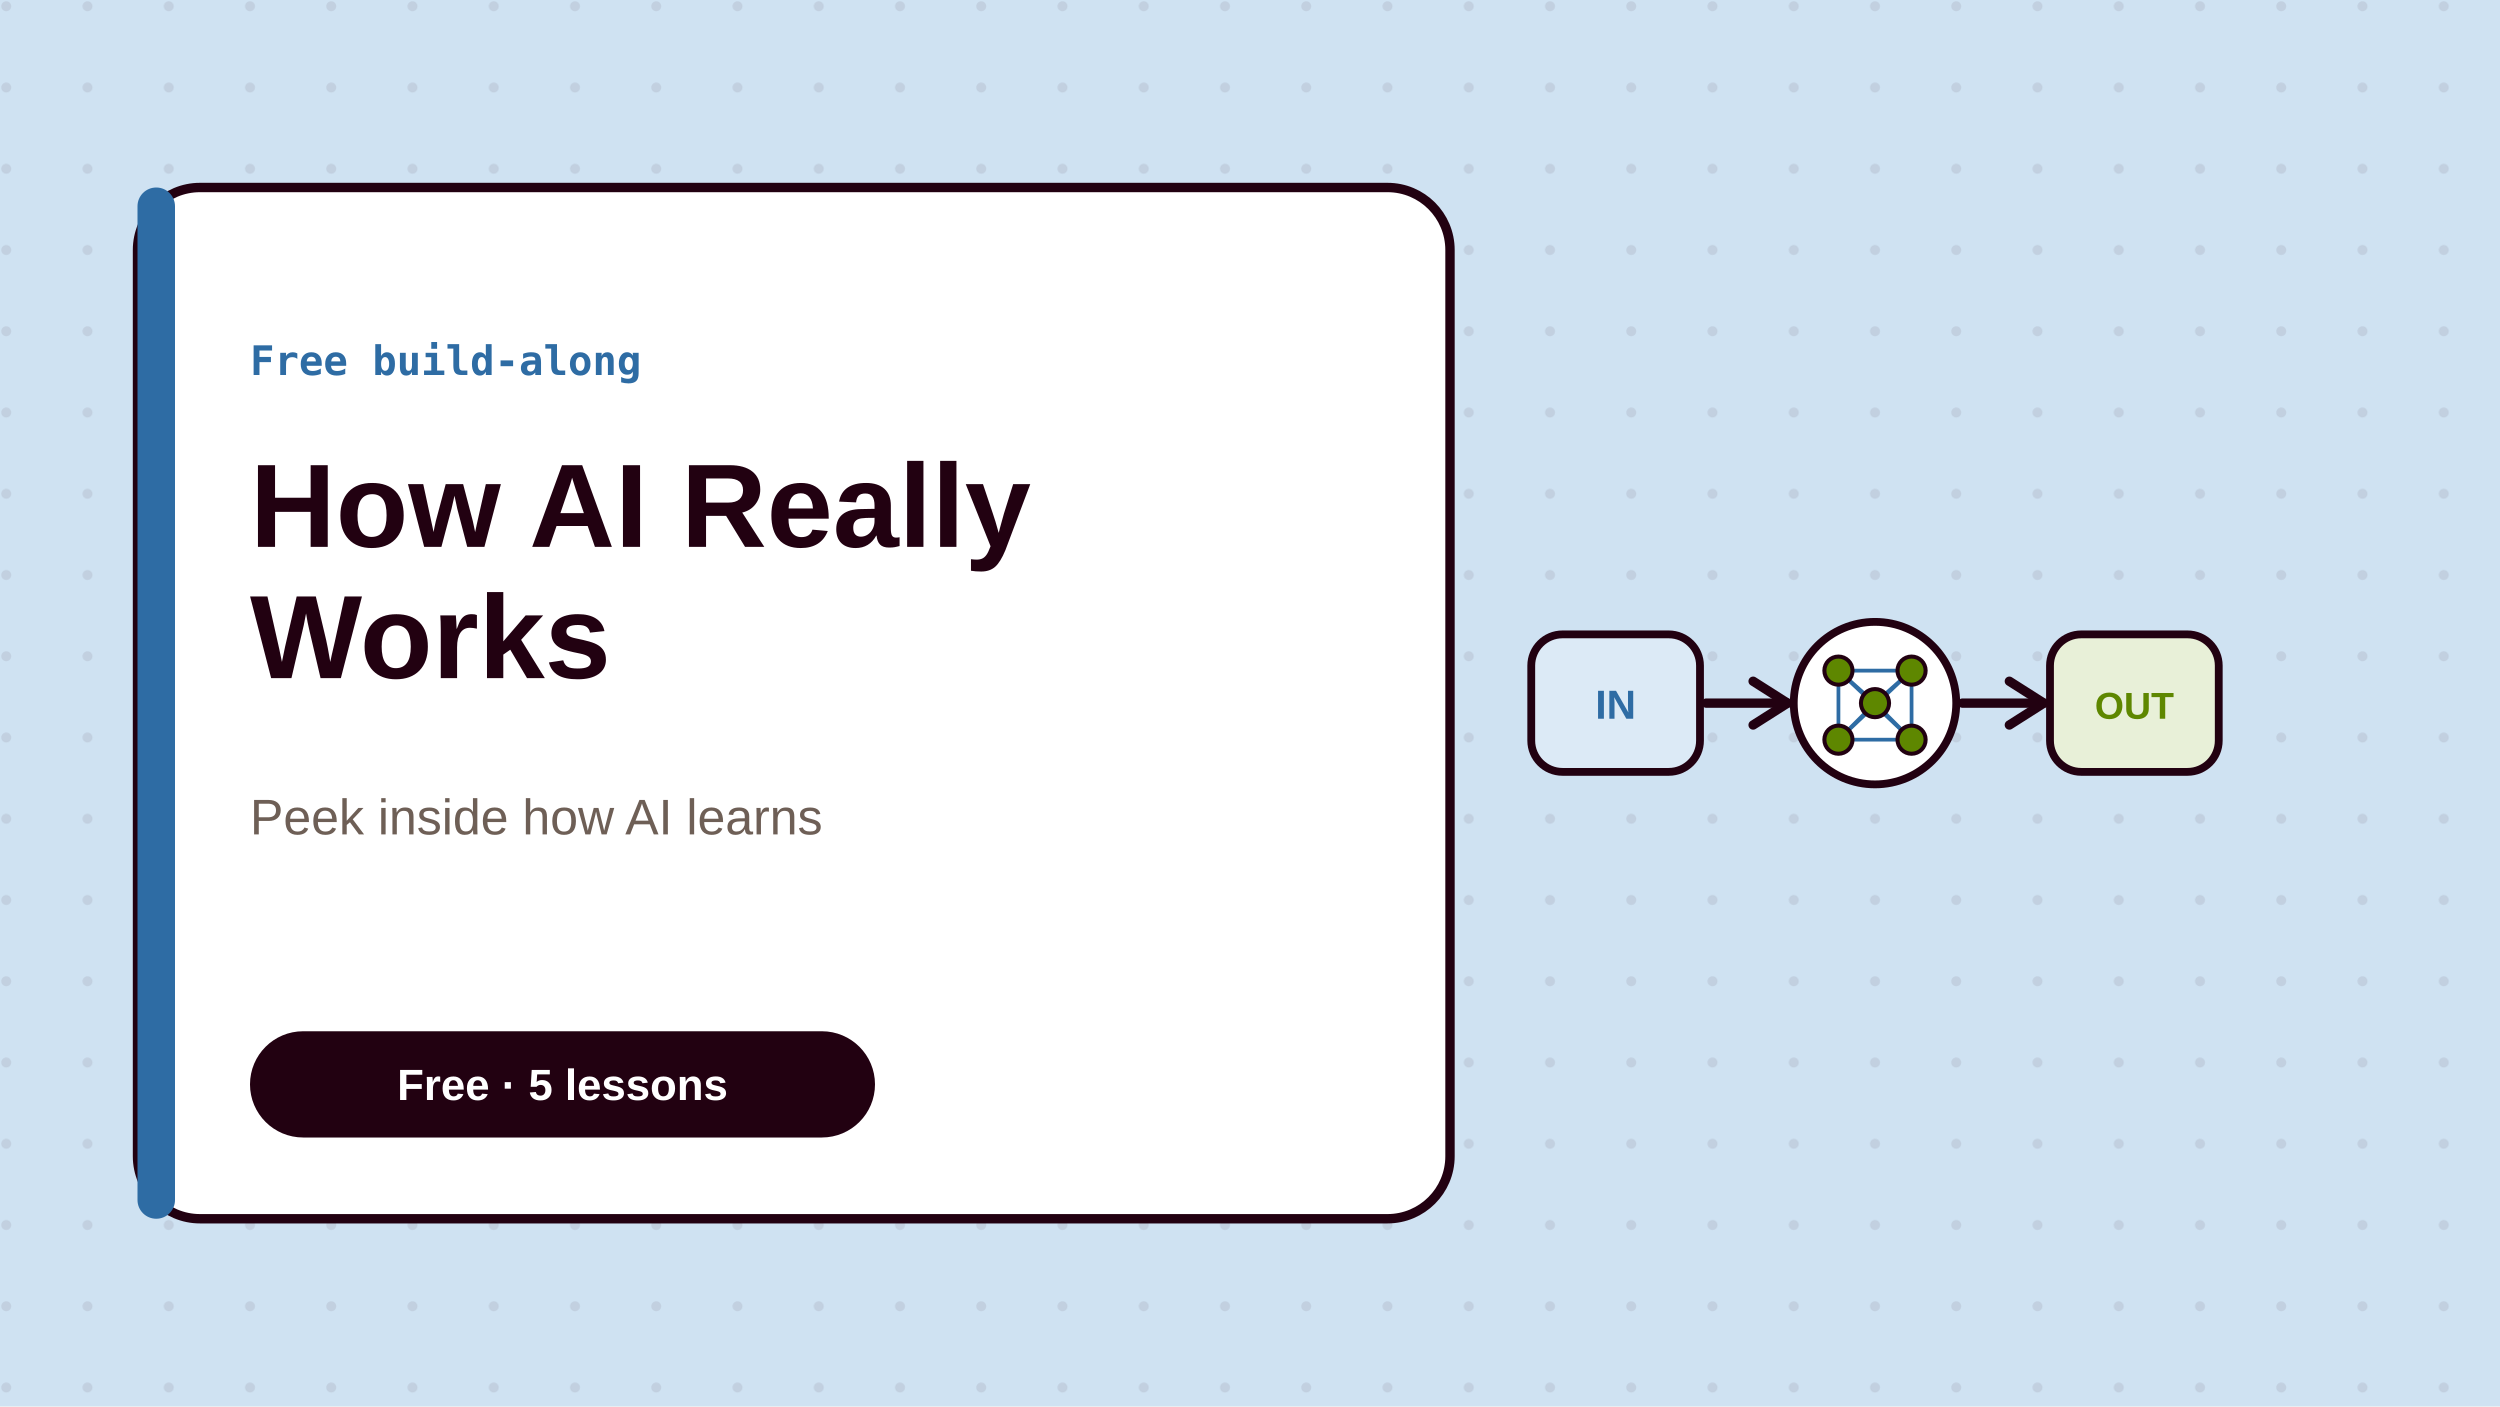
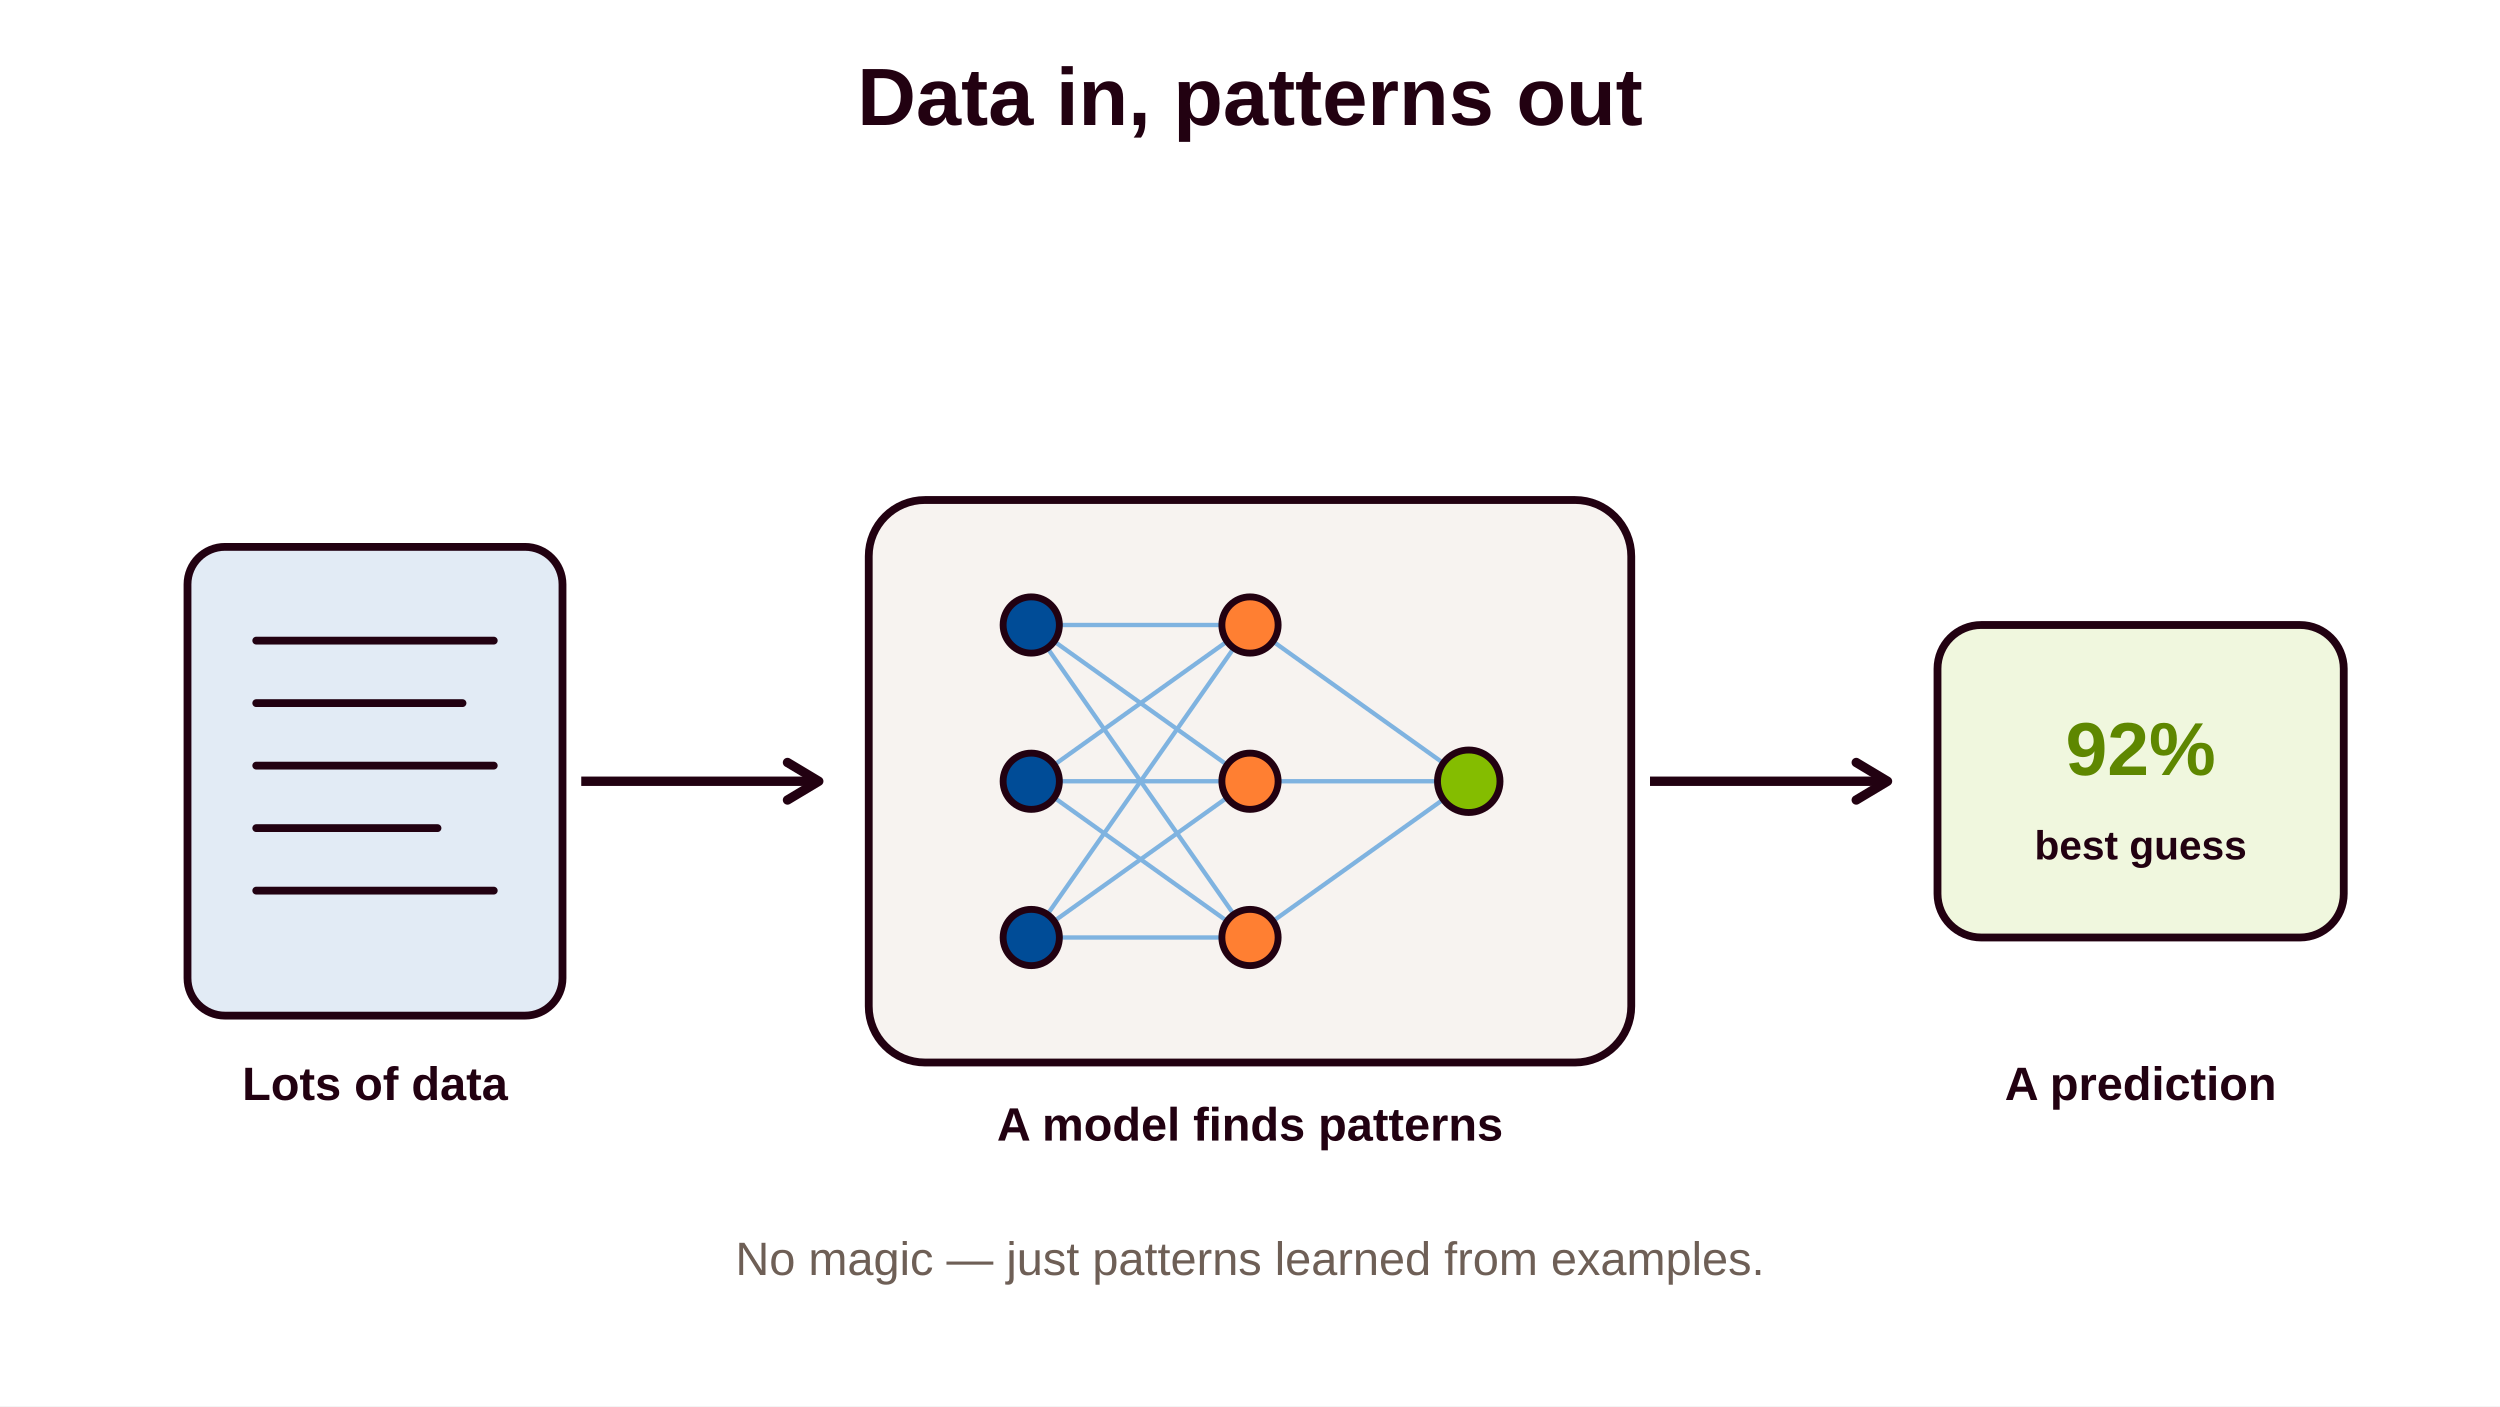
<svg xmlns="http://www.w3.org/2000/svg" viewBox="0 0 800 450">
-   <rect width="800" height="450" fill="#CFE2F2" />
-   <defs>
-     <pattern id="d" width="26" height="26" patternUnits="userSpaceOnUse">
-       <circle cx="2" cy="2" r="1.6" fill="#220111" opacity="0.08" />
-     </pattern>
-   </defs>
-   <rect width="800" height="450" fill="url(#d)" />
-   <rect x="44" y="60" width="420" height="330" rx="20" fill="#fff" stroke="#220111" stroke-width="3" />
-   <rect x="44" y="60" width="12" height="330" rx="6" fill="#2E6CA4" />
-   <text x="80" y="120" text-anchor="start" font-family="'Space Mono',ui-monospace,monospace" font-weight="700" font-size="13" fill="#2E6CA4">Free build-along</text>
-   <text x="80" y="175" text-anchor="start" font-family="Jost,Arial,sans-serif" font-weight="800" font-size="38" fill="#220111">How AI Really</text>
-   <text x="80" y="217" text-anchor="start" font-family="Jost,Arial,sans-serif" font-weight="800" font-size="38" fill="#220111">Works</text>
-   <text x="80" y="267" text-anchor="start" font-family="Jost,Arial,sans-serif" font-weight="500" font-size="16" fill="#6E5F56">Peek inside how AI learns</text>
-   <rect x="80" y="330" width="200" height="34" rx="17" fill="#220111" />
-   <text x="180" y="352" text-anchor="middle" font-family="Jost,Arial,sans-serif" font-weight="700" font-size="14" fill="#fff">Free · 5 lessons</text>
-   <rect x="490" y="203" width="54" height="44" rx="10" fill="#DCEAF6" stroke="#220111" stroke-width="2.5" />
-   <text x="517" y="230" text-anchor="middle" font-family="Jost,Arial,sans-serif" font-weight="800" font-size="13" fill="#2E6CA4">IN</text>
-   <circle cx="600" cy="225" r="26" fill="#fff" stroke="#220111" stroke-width="2.5" />
-   <line x1="588.3" y1="214.6" x2="611.7" y2="214.6" stroke="#2E6CA4" stroke-width="1.2" stroke-linecap="round" />
-   <line x1="588.3" y1="214.6" x2="588.3" y2="236.7" stroke="#2E6CA4" stroke-width="1.2" stroke-linecap="round" />
-   <line x1="588.3" y1="214.6" x2="611.7" y2="236.7" stroke="#2E6CA4" stroke-width="1.2" stroke-linecap="round" />
-   <line x1="588.3" y1="214.6" x2="600" y2="225" stroke="#2E6CA4" stroke-width="1.2" stroke-linecap="round" />
-   <line x1="611.7" y1="214.6" x2="588.3" y2="236.7" stroke="#2E6CA4" stroke-width="1.2" stroke-linecap="round" />
-   <line x1="611.7" y1="214.6" x2="611.7" y2="236.7" stroke="#2E6CA4" stroke-width="1.2" stroke-linecap="round" />
-   <line x1="611.7" y1="214.6" x2="600" y2="225" stroke="#2E6CA4" stroke-width="1.2" stroke-linecap="round" />
-   <line x1="588.3" y1="236.7" x2="611.7" y2="236.7" stroke="#2E6CA4" stroke-width="1.2" stroke-linecap="round" />
-   <line x1="588.3" y1="236.7" x2="600" y2="225" stroke="#2E6CA4" stroke-width="1.2" stroke-linecap="round" />
-   <line x1="611.7" y1="236.7" x2="600" y2="225" stroke="#2E6CA4" stroke-width="1.2" stroke-linecap="round" />
-   <circle cx="588.3" cy="214.6" r="4.5" fill="#5E8700" stroke="#220111" stroke-width="1.3" />
-   <circle cx="611.7" cy="214.6" r="4.5" fill="#5E8700" stroke="#220111" stroke-width="1.3" />
-   <circle cx="588.3" cy="236.7" r="4.5" fill="#5E8700" stroke="#220111" stroke-width="1.3" />
-   <circle cx="611.7" cy="236.7" r="4.5" fill="#5E8700" stroke="#220111" stroke-width="1.3" />
-   <circle cx="600" cy="225" r="4.5" fill="#5E8700" stroke="#220111" stroke-width="1.3" />
-   <rect x="656" y="203" width="54" height="44" rx="10" fill="#E8F0D8" stroke="#220111" stroke-width="2.5" />
-   <text x="683" y="230" text-anchor="middle" font-family="Jost,Arial,sans-serif" font-weight="800" font-size="12" fill="#5E8700">OUT</text>
-   <line x1="546" y1="225" x2="572" y2="225" stroke="#220111" stroke-width="3" stroke-linecap="round" />
-   <path d="M561 232 L572 225 L561 218" fill="none" stroke="#220111" stroke-width="3" stroke-linecap="round" stroke-linejoin="round" />
-   <line x1="628" y1="225" x2="654" y2="225" stroke="#220111" stroke-width="3" stroke-linecap="round" />
-   <path d="M643 232 L654 225 L643 218" fill="none" stroke="#220111" stroke-width="3" stroke-linecap="round" stroke-linejoin="round" />
+   <rect width="800" height="450" fill="#fff" />
+   <text x="400" y="40" text-anchor="middle" font-family="Jost,Arial,sans-serif" font-weight="800" font-size="26" fill="#220111">Data in, patterns out</text>
+   <g>
+     <rect x="60" y="175" width="120" height="150" rx="12" fill="#E2EBF5" stroke="#220111" stroke-width="2.5" />
+     <g stroke="#220111" stroke-width="2.5" stroke-linecap="round">
+       <line x1="82" y1="205" x2="158" y2="205" />
+       <line x1="82" y1="225" x2="148" y2="225" />
+       <line x1="82" y1="245" x2="158" y2="245" />
+       <line x1="82" y1="265" x2="140" y2="265" />
+       <line x1="82" y1="285" x2="158" y2="285" />
+     </g>
+     <text x="120" y="352" text-anchor="middle" font-family="Jost,Arial,sans-serif" font-weight="600" font-size="15" fill="#220111">Lots of data</text>
+   </g>
+   <line x1="186" y1="250" x2="262" y2="250" stroke="#220111" stroke-width="3" />
+   <path d="M252 244 L262 250 L252 256" fill="none" stroke="#220111" stroke-width="3" stroke-linecap="round" stroke-linejoin="round" />
+   <g>
+     <rect x="278" y="160" width="244" height="180" rx="18" fill="#F7F3F0" stroke="#220111" stroke-width="2.5" />
+     <g stroke="#7FB3E0" stroke-width="1.4">
+       <line x1="330" y1="200" x2="400" y2="200" />
+       <line x1="330" y1="200" x2="400" y2="250" />
+       <line x1="330" y1="200" x2="400" y2="300" />
+       <line x1="330" y1="250" x2="400" y2="200" />
+       <line x1="330" y1="250" x2="400" y2="250" />
+       <line x1="330" y1="250" x2="400" y2="300" />
+       <line x1="330" y1="300" x2="400" y2="200" />
+       <line x1="330" y1="300" x2="400" y2="250" />
+       <line x1="330" y1="300" x2="400" y2="300" />
+       <line x1="400" y1="200" x2="470" y2="250" />
+       <line x1="400" y1="250" x2="470" y2="250" />
+       <line x1="400" y1="300" x2="470" y2="250" />
+     </g>
+     <g fill="#004C97" stroke="#220111" stroke-width="2.2">
+       <circle cx="330" cy="200" r="9" />
+       <circle cx="330" cy="250" r="9" />
+       <circle cx="330" cy="300" r="9" />
+     </g>
+     <g fill="#FF7F32" stroke="#220111" stroke-width="2.2">
+       <circle cx="400" cy="200" r="9" />
+       <circle cx="400" cy="250" r="9" />
+       <circle cx="400" cy="300" r="9" />
+     </g>
+     <circle cx="470" cy="250" r="10" fill="#84BD00" stroke="#220111" stroke-width="2.2" />
+     <text x="400" y="365" text-anchor="middle" font-family="Jost,Arial,sans-serif" font-weight="600" font-size="15" fill="#220111">A model finds patterns</text>
+   </g>
+   <line x1="528" y1="250" x2="604" y2="250" stroke="#220111" stroke-width="3" />
+   <path d="M594 244 L604 250 L594 256" fill="none" stroke="#220111" stroke-width="3" stroke-linecap="round" stroke-linejoin="round" />
+   <g>
+     <rect x="620" y="200" width="130" height="100" rx="14" fill="#F0F7DE" stroke="#220111" stroke-width="2.5" />
+     <text x="685" y="248" text-anchor="middle" font-family="Jost,Arial,sans-serif" font-weight="800" font-size="24" fill="#5E8700">92%</text>
+     <text x="685" y="275" text-anchor="middle" font-family="Jost,Arial,sans-serif" font-weight="600" font-size="13" fill="#220111">best guess</text>
+     <text x="685" y="352" text-anchor="middle" font-family="Jost,Arial,sans-serif" font-weight="600" font-size="15" fill="#220111">A prediction</text>
+   </g>
+   <text x="400" y="408" text-anchor="middle" font-family="Jost,Arial,sans-serif" font-weight="500" font-size="15" fill="#6E5F56">No magic — just patterns learned from examples.</text>
</svg>
